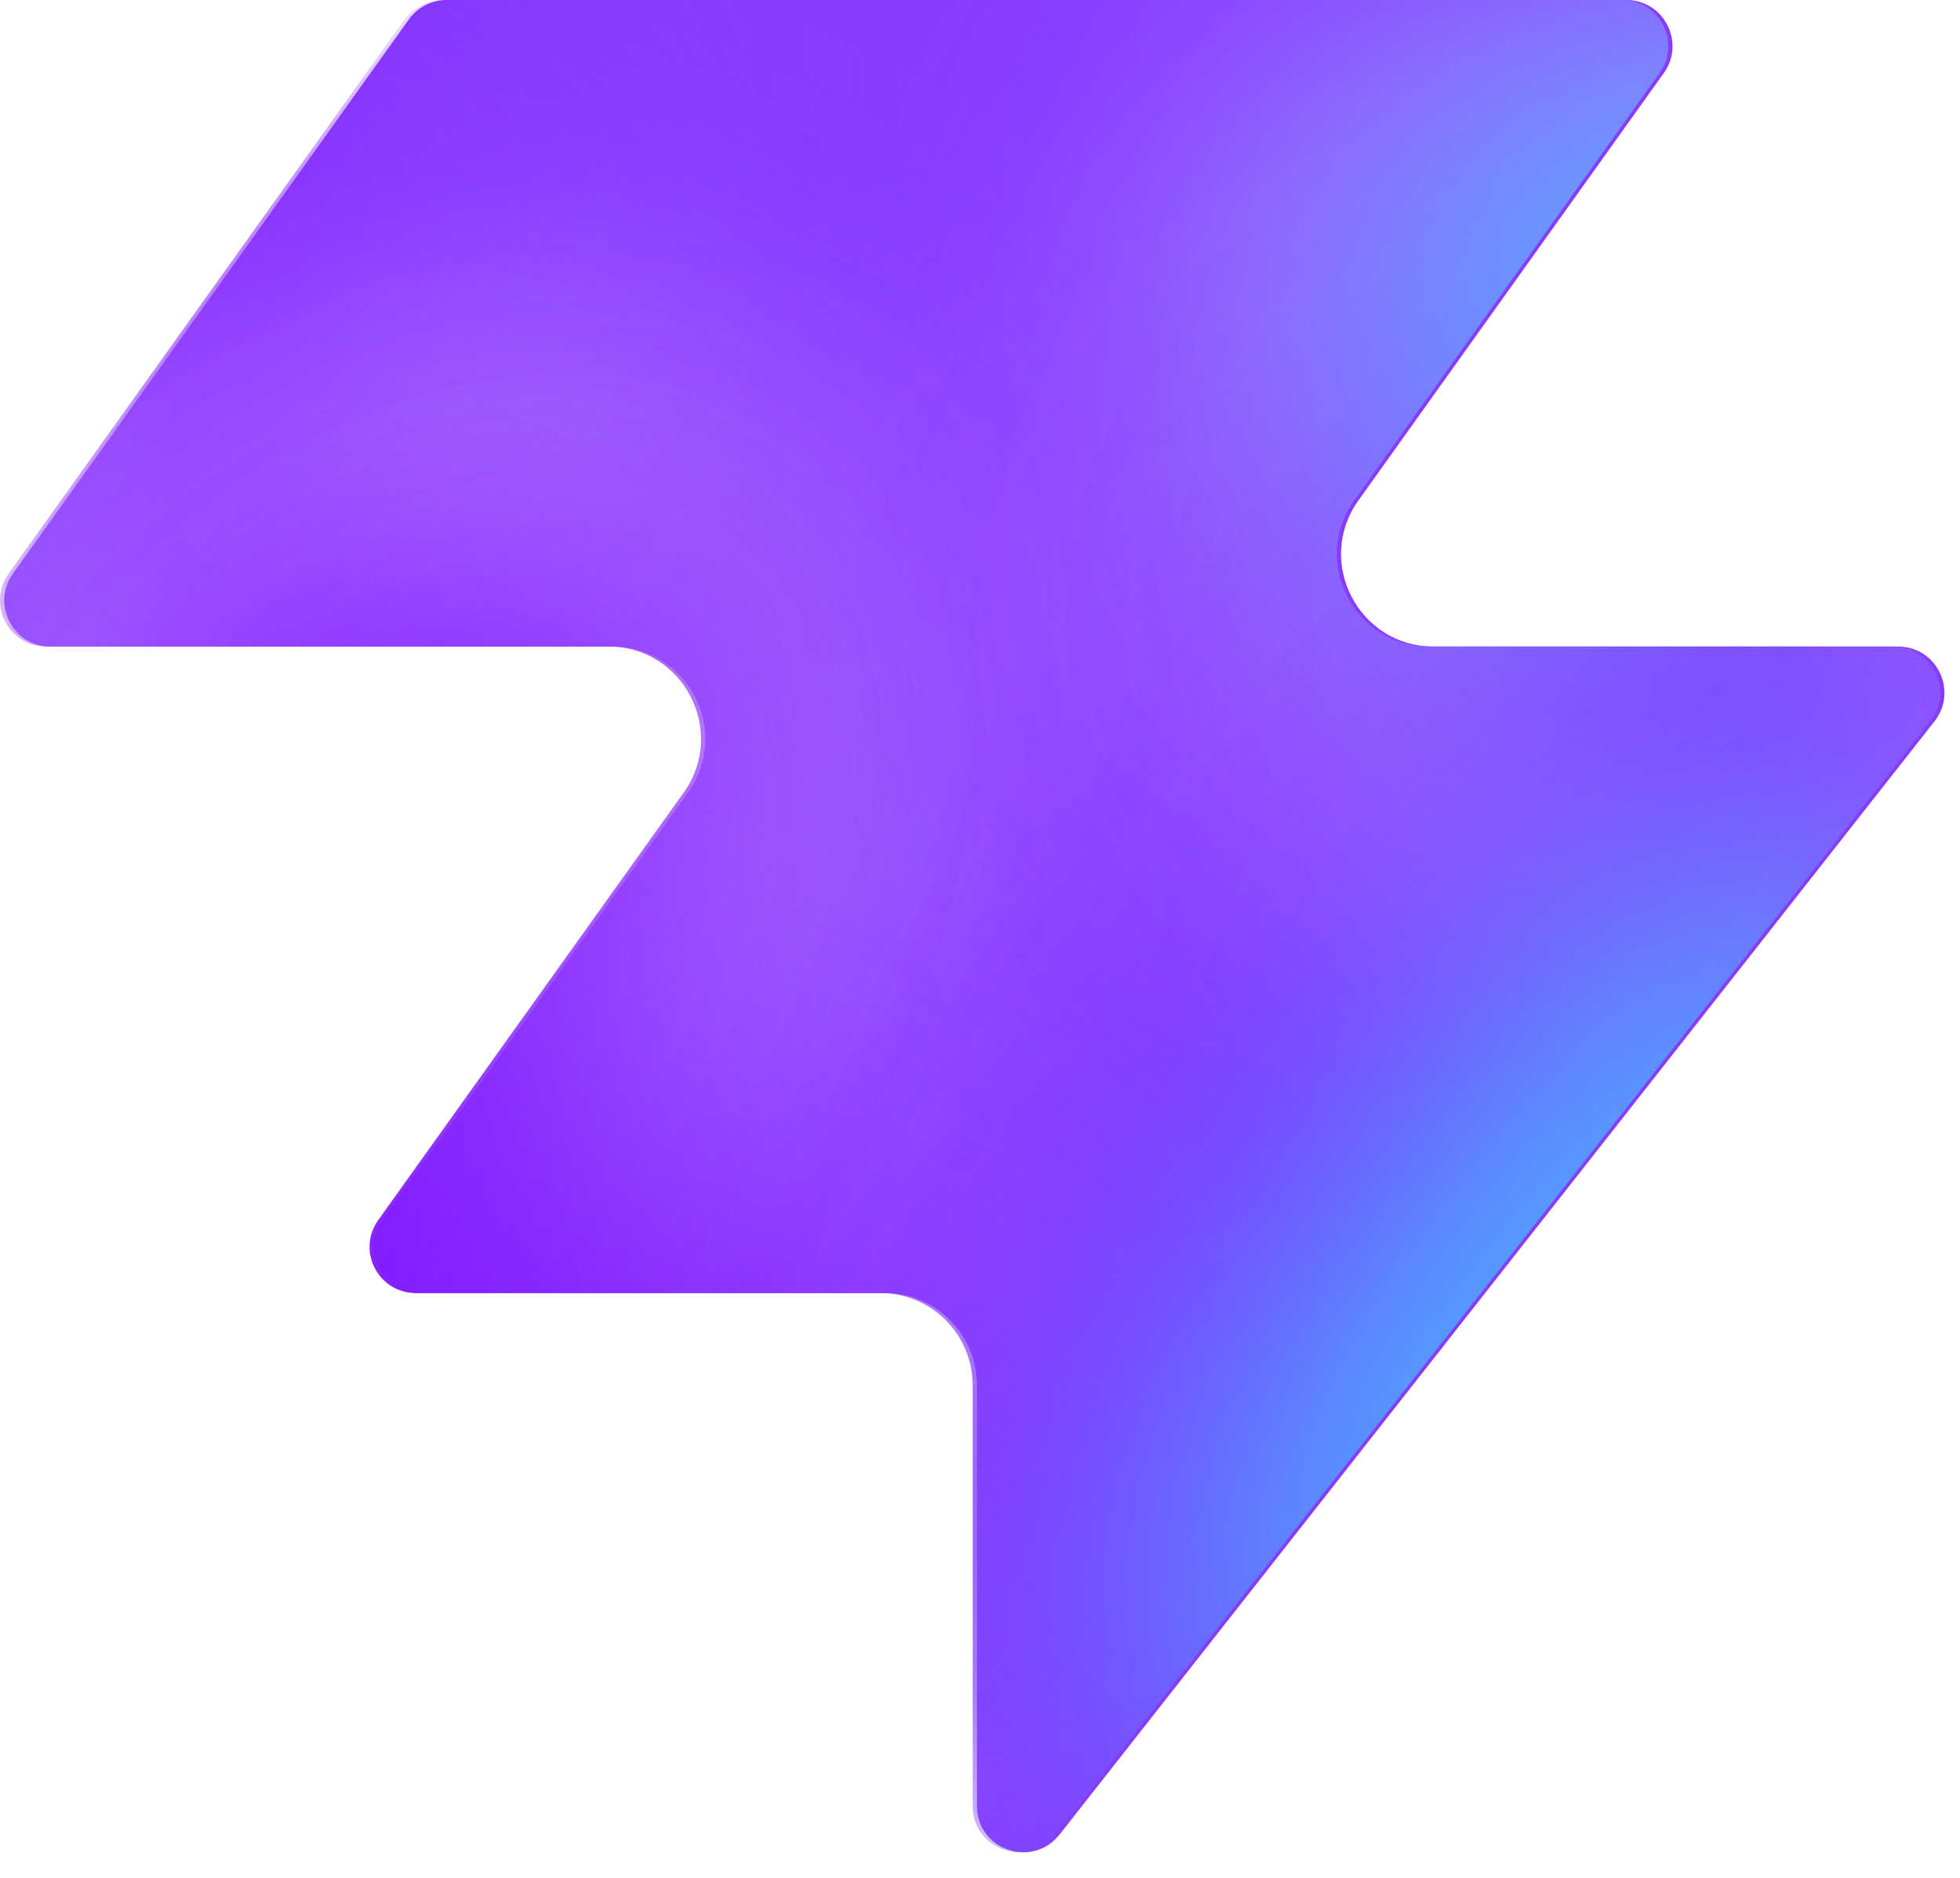
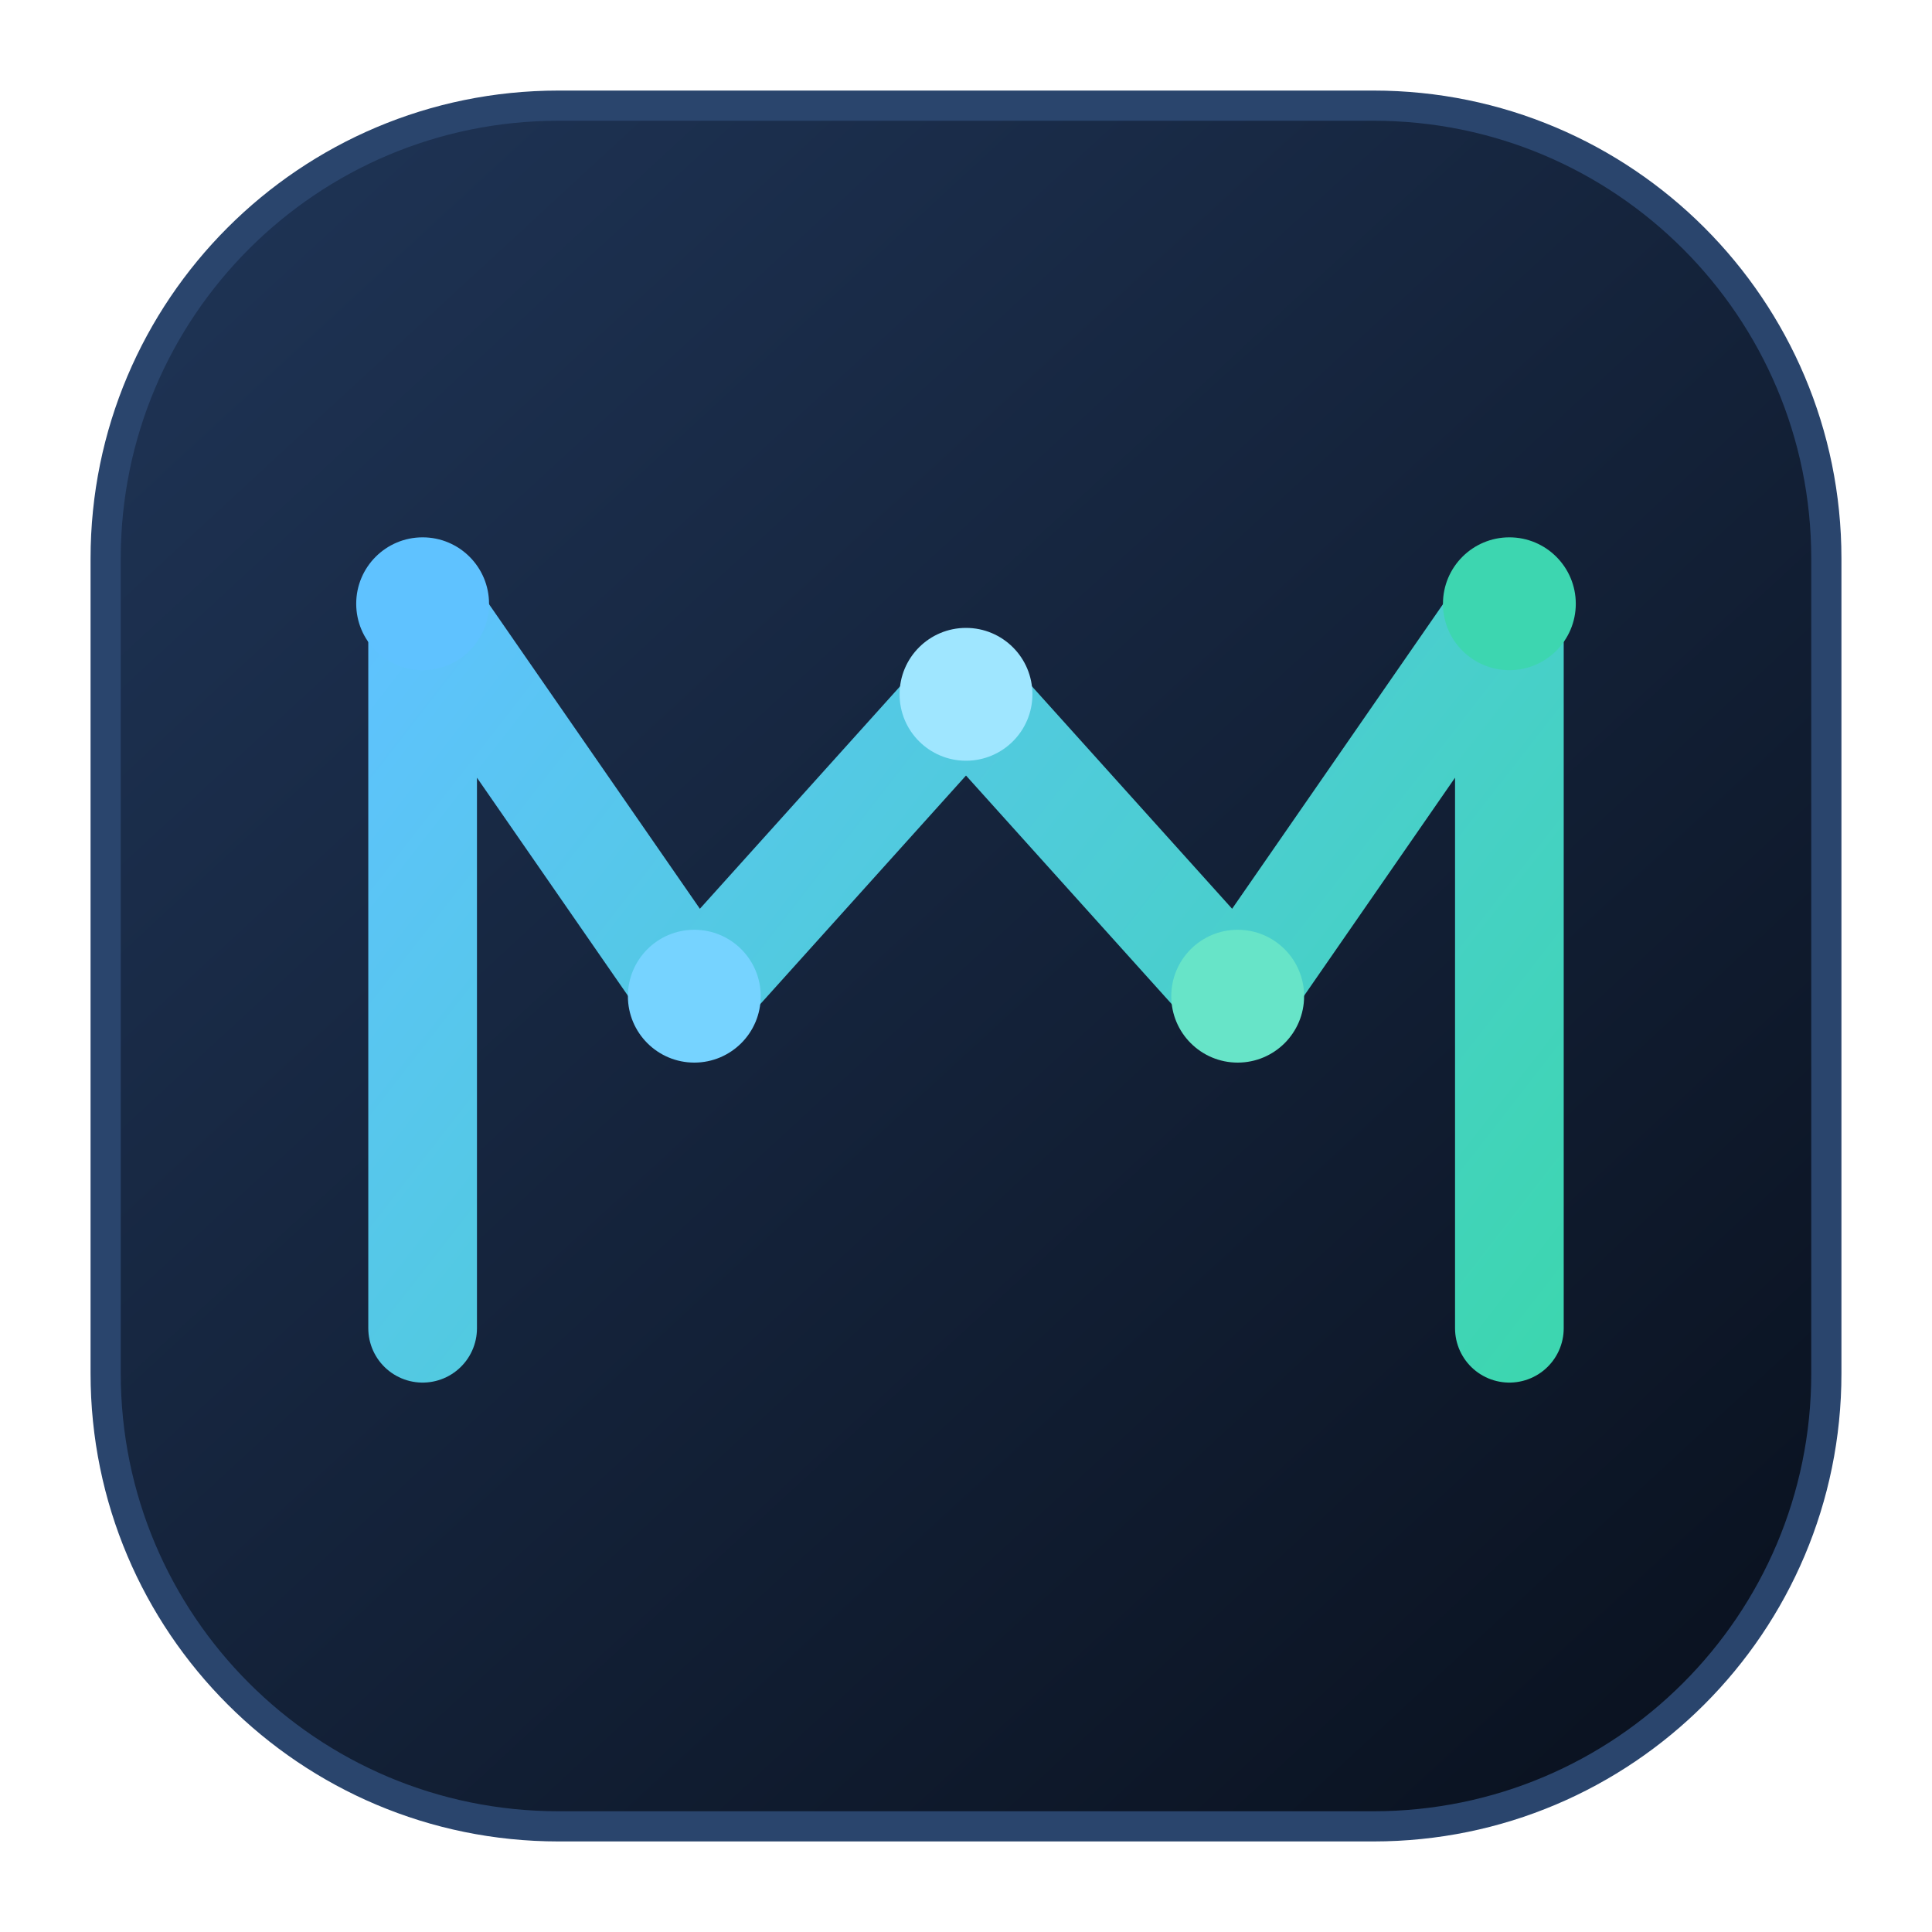
- <svg xmlns="http://www.w3.org/2000/svg" width="48" height="46" fill="none" viewBox="0 0 48 46">
-   <path fill="#863bff" d="M25.946 44.938c-.664.845-2.021.375-2.021-.698V33.937a2.26 2.26 0 0 0-2.262-2.262H10.287c-.92 0-1.456-1.04-.92-1.788l7.48-10.471c1.07-1.497 0-3.578-1.842-3.578H1.237c-.92 0-1.456-1.04-.92-1.788L10.013.474c.214-.297.556-.474.92-.474h28.894c.92 0 1.456 1.04.92 1.788l-7.48 10.471c-1.07 1.498 0 3.579 1.842 3.579h11.377c.943 0 1.473 1.088.89 1.83L25.947 44.94z" style="fill:#863bff;fill:color(display-p3 .525 .23 1);fill-opacity:1" />
-   <mask id="a" width="48" height="46" x="0" y="0" maskUnits="userSpaceOnUse" style="mask-type:alpha">
-     <path fill="#000" d="M25.842 44.938c-.664.844-2.021.375-2.021-.698V33.937a2.26 2.26 0 0 0-2.262-2.262H10.183c-.92 0-1.456-1.04-.92-1.788l7.48-10.471c1.07-1.498 0-3.579-1.842-3.579H1.133c-.92 0-1.456-1.04-.92-1.787L9.91.473c.214-.297.556-.474.92-.474h28.894c.92 0 1.456 1.04.92 1.788l-7.48 10.471c-1.07 1.498 0 3.578 1.842 3.578h11.377c.943 0 1.473 1.088.89 1.832L25.843 44.94z" style="fill:#000;fill-opacity:1" />
-   </mask>
-   <g mask="url(#a)">
-     <g filter="url(#b)">
-       <ellipse cx="5.508" cy="14.704" fill="#ede6ff" rx="5.508" ry="14.704" style="fill:#ede6ff;fill:color(display-p3 .927 .903 1);fill-opacity:1" transform="matrix(.00324 1 1 -.00324 -4.47 31.516)" />
-     </g>
-     <g filter="url(#c)">
-       <ellipse cx="10.399" cy="29.851" fill="#ede6ff" rx="10.399" ry="29.851" style="fill:#ede6ff;fill:color(display-p3 .927 .903 1);fill-opacity:1" transform="matrix(.00324 1 1 -.00324 -39.328 7.883)" />
-     </g>
-     <g filter="url(#d)">
-       <ellipse cx="5.508" cy="30.487" fill="#7e14ff" rx="5.508" ry="30.487" style="fill:#7e14ff;fill:color(display-p3 .492 .077 1);fill-opacity:1" transform="rotate(89.814 -25.913 -14.639)scale(1 -1)" />
-     </g>
-     <g filter="url(#e)">
-       <ellipse cx="5.508" cy="30.599" fill="#7e14ff" rx="5.508" ry="30.599" style="fill:#7e14ff;fill:color(display-p3 .492 .077 1);fill-opacity:1" transform="rotate(89.814 -32.644 -3.334)scale(1 -1)" />
-     </g>
-     <g filter="url(#f)">
-       <ellipse cx="5.508" cy="30.599" fill="#7e14ff" rx="5.508" ry="30.599" style="fill:#7e14ff;fill:color(display-p3 .492 .077 1);fill-opacity:1" transform="matrix(.00324 1 1 -.00324 -34.34 30.47)" />
-     </g>
-     <g filter="url(#g)">
-       <ellipse cx="14.072" cy="22.078" fill="#ede6ff" rx="14.072" ry="22.078" style="fill:#ede6ff;fill:color(display-p3 .927 .903 1);fill-opacity:1" transform="rotate(93.35 24.506 48.493)scale(-1 1)" />
-     </g>
-     <g filter="url(#h)">
-       <ellipse cx="3.47" cy="21.501" fill="#7e14ff" rx="3.47" ry="21.501" style="fill:#7e14ff;fill:color(display-p3 .492 .077 1);fill-opacity:1" transform="rotate(89.009 28.708 47.59)scale(-1 1)" />
-     </g>
-     <g filter="url(#i)">
-       <ellipse cx="3.47" cy="21.501" fill="#7e14ff" rx="3.47" ry="21.501" style="fill:#7e14ff;fill:color(display-p3 .492 .077 1);fill-opacity:1" transform="rotate(89.009 28.708 47.59)scale(-1 1)" />
-     </g>
-     <g filter="url(#j)">
-       <ellipse cx=".387" cy="8.972" fill="#7e14ff" rx="4.407" ry="29.108" style="fill:#7e14ff;fill:color(display-p3 .492 .077 1);fill-opacity:1" transform="rotate(39.51 .387 8.972)" />
-     </g>
-     <g filter="url(#k)">
-       <ellipse cx="47.523" cy="-6.092" fill="#7e14ff" rx="4.407" ry="29.108" style="fill:#7e14ff;fill:color(display-p3 .492 .077 1);fill-opacity:1" transform="rotate(37.892 47.523 -6.092)" />
-     </g>
-     <g filter="url(#l)">
-       <ellipse cx="41.412" cy="6.333" fill="#47bfff" rx="5.971" ry="9.665" style="fill:#47bfff;fill:color(display-p3 .28 .748 1);fill-opacity:1" transform="rotate(37.892 41.412 6.333)" />
-     </g>
-     <g filter="url(#m)">
-       <ellipse cx="-1.879" cy="38.332" fill="#7e14ff" rx="4.407" ry="29.108" style="fill:#7e14ff;fill:color(display-p3 .492 .077 1);fill-opacity:1" transform="rotate(37.892 -1.88 38.332)" />
-     </g>
-     <g filter="url(#n)">
-       <ellipse cx="-1.879" cy="38.332" fill="#7e14ff" rx="4.407" ry="29.108" style="fill:#7e14ff;fill:color(display-p3 .492 .077 1);fill-opacity:1" transform="rotate(37.892 -1.88 38.332)" />
-     </g>
-     <g filter="url(#o)">
-       <ellipse cx="35.651" cy="29.907" fill="#7e14ff" rx="4.407" ry="29.108" style="fill:#7e14ff;fill:color(display-p3 .492 .077 1);fill-opacity:1" transform="rotate(37.892 35.651 29.907)" />
-     </g>
-     <g filter="url(#p)">
-       <ellipse cx="38.418" cy="32.4" fill="#47bfff" rx="5.971" ry="15.297" style="fill:#47bfff;fill:color(display-p3 .28 .748 1);fill-opacity:1" transform="rotate(37.892 38.418 32.4)" />
-     </g>
-   </g>
+ <svg xmlns="http://www.w3.org/2000/svg" width="64" height="64" viewBox="0 0 64 64" fill="none">
  <defs>
-     <filter id="b" width="60.045" height="41.654" x="-19.77" y="16.149" color-interpolation-filters="sRGB" filterUnits="userSpaceOnUse">
-       <feFlood flood-opacity="0" result="BackgroundImageFix" />
-       <feBlend in="SourceGraphic" in2="BackgroundImageFix" result="shape" />
-       <feGaussianBlur result="effect1_foregroundBlur_2002_17158" stdDeviation="7.659" />
-     </filter>
-     <filter id="c" width="90.34" height="51.437" x="-54.613" y="-7.533" color-interpolation-filters="sRGB" filterUnits="userSpaceOnUse">
-       <feFlood flood-opacity="0" result="BackgroundImageFix" />
-       <feBlend in="SourceGraphic" in2="BackgroundImageFix" result="shape" />
-       <feGaussianBlur result="effect1_foregroundBlur_2002_17158" stdDeviation="7.659" />
-     </filter>
-     <filter id="d" width="79.355" height="29.4" x="-49.64" y="2.03" color-interpolation-filters="sRGB" filterUnits="userSpaceOnUse">
-       <feFlood flood-opacity="0" result="BackgroundImageFix" />
-       <feBlend in="SourceGraphic" in2="BackgroundImageFix" result="shape" />
-       <feGaussianBlur result="effect1_foregroundBlur_2002_17158" stdDeviation="4.596" />
-     </filter>
-     <filter id="e" width="79.579" height="29.4" x="-45.045" y="20.029" color-interpolation-filters="sRGB" filterUnits="userSpaceOnUse">
-       <feFlood flood-opacity="0" result="BackgroundImageFix" />
-       <feBlend in="SourceGraphic" in2="BackgroundImageFix" result="shape" />
-       <feGaussianBlur result="effect1_foregroundBlur_2002_17158" stdDeviation="4.596" />
-     </filter>
-     <filter id="f" width="79.579" height="29.4" x="-43.513" y="21.178" color-interpolation-filters="sRGB" filterUnits="userSpaceOnUse">
-       <feFlood flood-opacity="0" result="BackgroundImageFix" />
-       <feBlend in="SourceGraphic" in2="BackgroundImageFix" result="shape" />
-       <feGaussianBlur result="effect1_foregroundBlur_2002_17158" stdDeviation="4.596" />
-     </filter>
-     <filter id="g" width="74.749" height="58.852" x="15.756" y="-17.901" color-interpolation-filters="sRGB" filterUnits="userSpaceOnUse">
-       <feFlood flood-opacity="0" result="BackgroundImageFix" />
-       <feBlend in="SourceGraphic" in2="BackgroundImageFix" result="shape" />
-       <feGaussianBlur result="effect1_foregroundBlur_2002_17158" stdDeviation="7.659" />
-     </filter>
-     <filter id="h" width="61.377" height="25.362" x="23.548" y="2.284" color-interpolation-filters="sRGB" filterUnits="userSpaceOnUse">
-       <feFlood flood-opacity="0" result="BackgroundImageFix" />
-       <feBlend in="SourceGraphic" in2="BackgroundImageFix" result="shape" />
-       <feGaussianBlur result="effect1_foregroundBlur_2002_17158" stdDeviation="4.596" />
-     </filter>
-     <filter id="i" width="61.377" height="25.362" x="23.548" y="2.284" color-interpolation-filters="sRGB" filterUnits="userSpaceOnUse">
-       <feFlood flood-opacity="0" result="BackgroundImageFix" />
-       <feBlend in="SourceGraphic" in2="BackgroundImageFix" result="shape" />
-       <feGaussianBlur result="effect1_foregroundBlur_2002_17158" stdDeviation="4.596" />
-     </filter>
-     <filter id="j" width="56.045" height="63.649" x="-27.636" y="-22.853" color-interpolation-filters="sRGB" filterUnits="userSpaceOnUse">
-       <feFlood flood-opacity="0" result="BackgroundImageFix" />
-       <feBlend in="SourceGraphic" in2="BackgroundImageFix" result="shape" />
-       <feGaussianBlur result="effect1_foregroundBlur_2002_17158" stdDeviation="4.596" />
-     </filter>
-     <filter id="k" width="54.814" height="64.646" x="20.116" y="-38.415" color-interpolation-filters="sRGB" filterUnits="userSpaceOnUse">
-       <feFlood flood-opacity="0" result="BackgroundImageFix" />
-       <feBlend in="SourceGraphic" in2="BackgroundImageFix" result="shape" />
-       <feGaussianBlur result="effect1_foregroundBlur_2002_17158" stdDeviation="4.596" />
-     </filter>
-     <filter id="l" width="33.541" height="35.313" x="24.641" y="-11.323" color-interpolation-filters="sRGB" filterUnits="userSpaceOnUse">
-       <feFlood flood-opacity="0" result="BackgroundImageFix" />
-       <feBlend in="SourceGraphic" in2="BackgroundImageFix" result="shape" />
-       <feGaussianBlur result="effect1_foregroundBlur_2002_17158" stdDeviation="4.596" />
-     </filter>
-     <filter id="m" width="54.814" height="64.646" x="-29.286" y="6.009" color-interpolation-filters="sRGB" filterUnits="userSpaceOnUse">
-       <feFlood flood-opacity="0" result="BackgroundImageFix" />
-       <feBlend in="SourceGraphic" in2="BackgroundImageFix" result="shape" />
-       <feGaussianBlur result="effect1_foregroundBlur_2002_17158" stdDeviation="4.596" />
-     </filter>
-     <filter id="n" width="54.814" height="64.646" x="-29.286" y="6.009" color-interpolation-filters="sRGB" filterUnits="userSpaceOnUse">
-       <feFlood flood-opacity="0" result="BackgroundImageFix" />
-       <feBlend in="SourceGraphic" in2="BackgroundImageFix" result="shape" />
-       <feGaussianBlur result="effect1_foregroundBlur_2002_17158" stdDeviation="4.596" />
-     </filter>
-     <filter id="o" width="54.814" height="64.646" x="8.244" y="-2.416" color-interpolation-filters="sRGB" filterUnits="userSpaceOnUse">
-       <feFlood flood-opacity="0" result="BackgroundImageFix" />
-       <feBlend in="SourceGraphic" in2="BackgroundImageFix" result="shape" />
-       <feGaussianBlur result="effect1_foregroundBlur_2002_17158" stdDeviation="4.596" />
-     </filter>
-     <filter id="p" width="39.409" height="43.623" x="18.713" y="10.588" color-interpolation-filters="sRGB" filterUnits="userSpaceOnUse">
-       <feFlood flood-opacity="0" result="BackgroundImageFix" />
-       <feBlend in="SourceGraphic" in2="BackgroundImageFix" result="shape" />
-       <feGaussianBlur result="effect1_foregroundBlur_2002_17158" stdDeviation="4.596" />
-     </filter>
+     <linearGradient id="bg" x1="8" y1="6" x2="56" y2="58" gradientUnits="userSpaceOnUse">
+       <stop offset="0" stop-color="#1E3354" />
+       <stop offset="1" stop-color="#0A1220" />
+     </linearGradient>
+     <linearGradient id="m" x1="14" y1="18" x2="50" y2="46" gradientUnits="userSpaceOnUse">
+       <stop offset="0" stop-color="#5FC2FF" />
+       <stop offset="1" stop-color="#3DD6B0" />
+     </linearGradient>
  </defs>
+   <rect x="3.5" y="3.5" width="57" height="57" rx="15" fill="url(#bg)" stroke="#2A456D" />
+   <path d="M14 44V20L23 33L32 23L41 33L50 20V44" stroke="url(#m)" stroke-width="3.6" stroke-linecap="round" stroke-linejoin="round" />
+   <circle cx="14" cy="20" r="2.2" fill="#5FC2FF" />
+   <circle cx="23" cy="33" r="2.2" fill="#76D3FF" />
+   <circle cx="32" cy="23" r="2.2" fill="#9FE6FF" />
+   <circle cx="41" cy="33" r="2.2" fill="#67E4C8" />
+   <circle cx="50" cy="20" r="2.2" fill="#3DD6B0" />
</svg>
